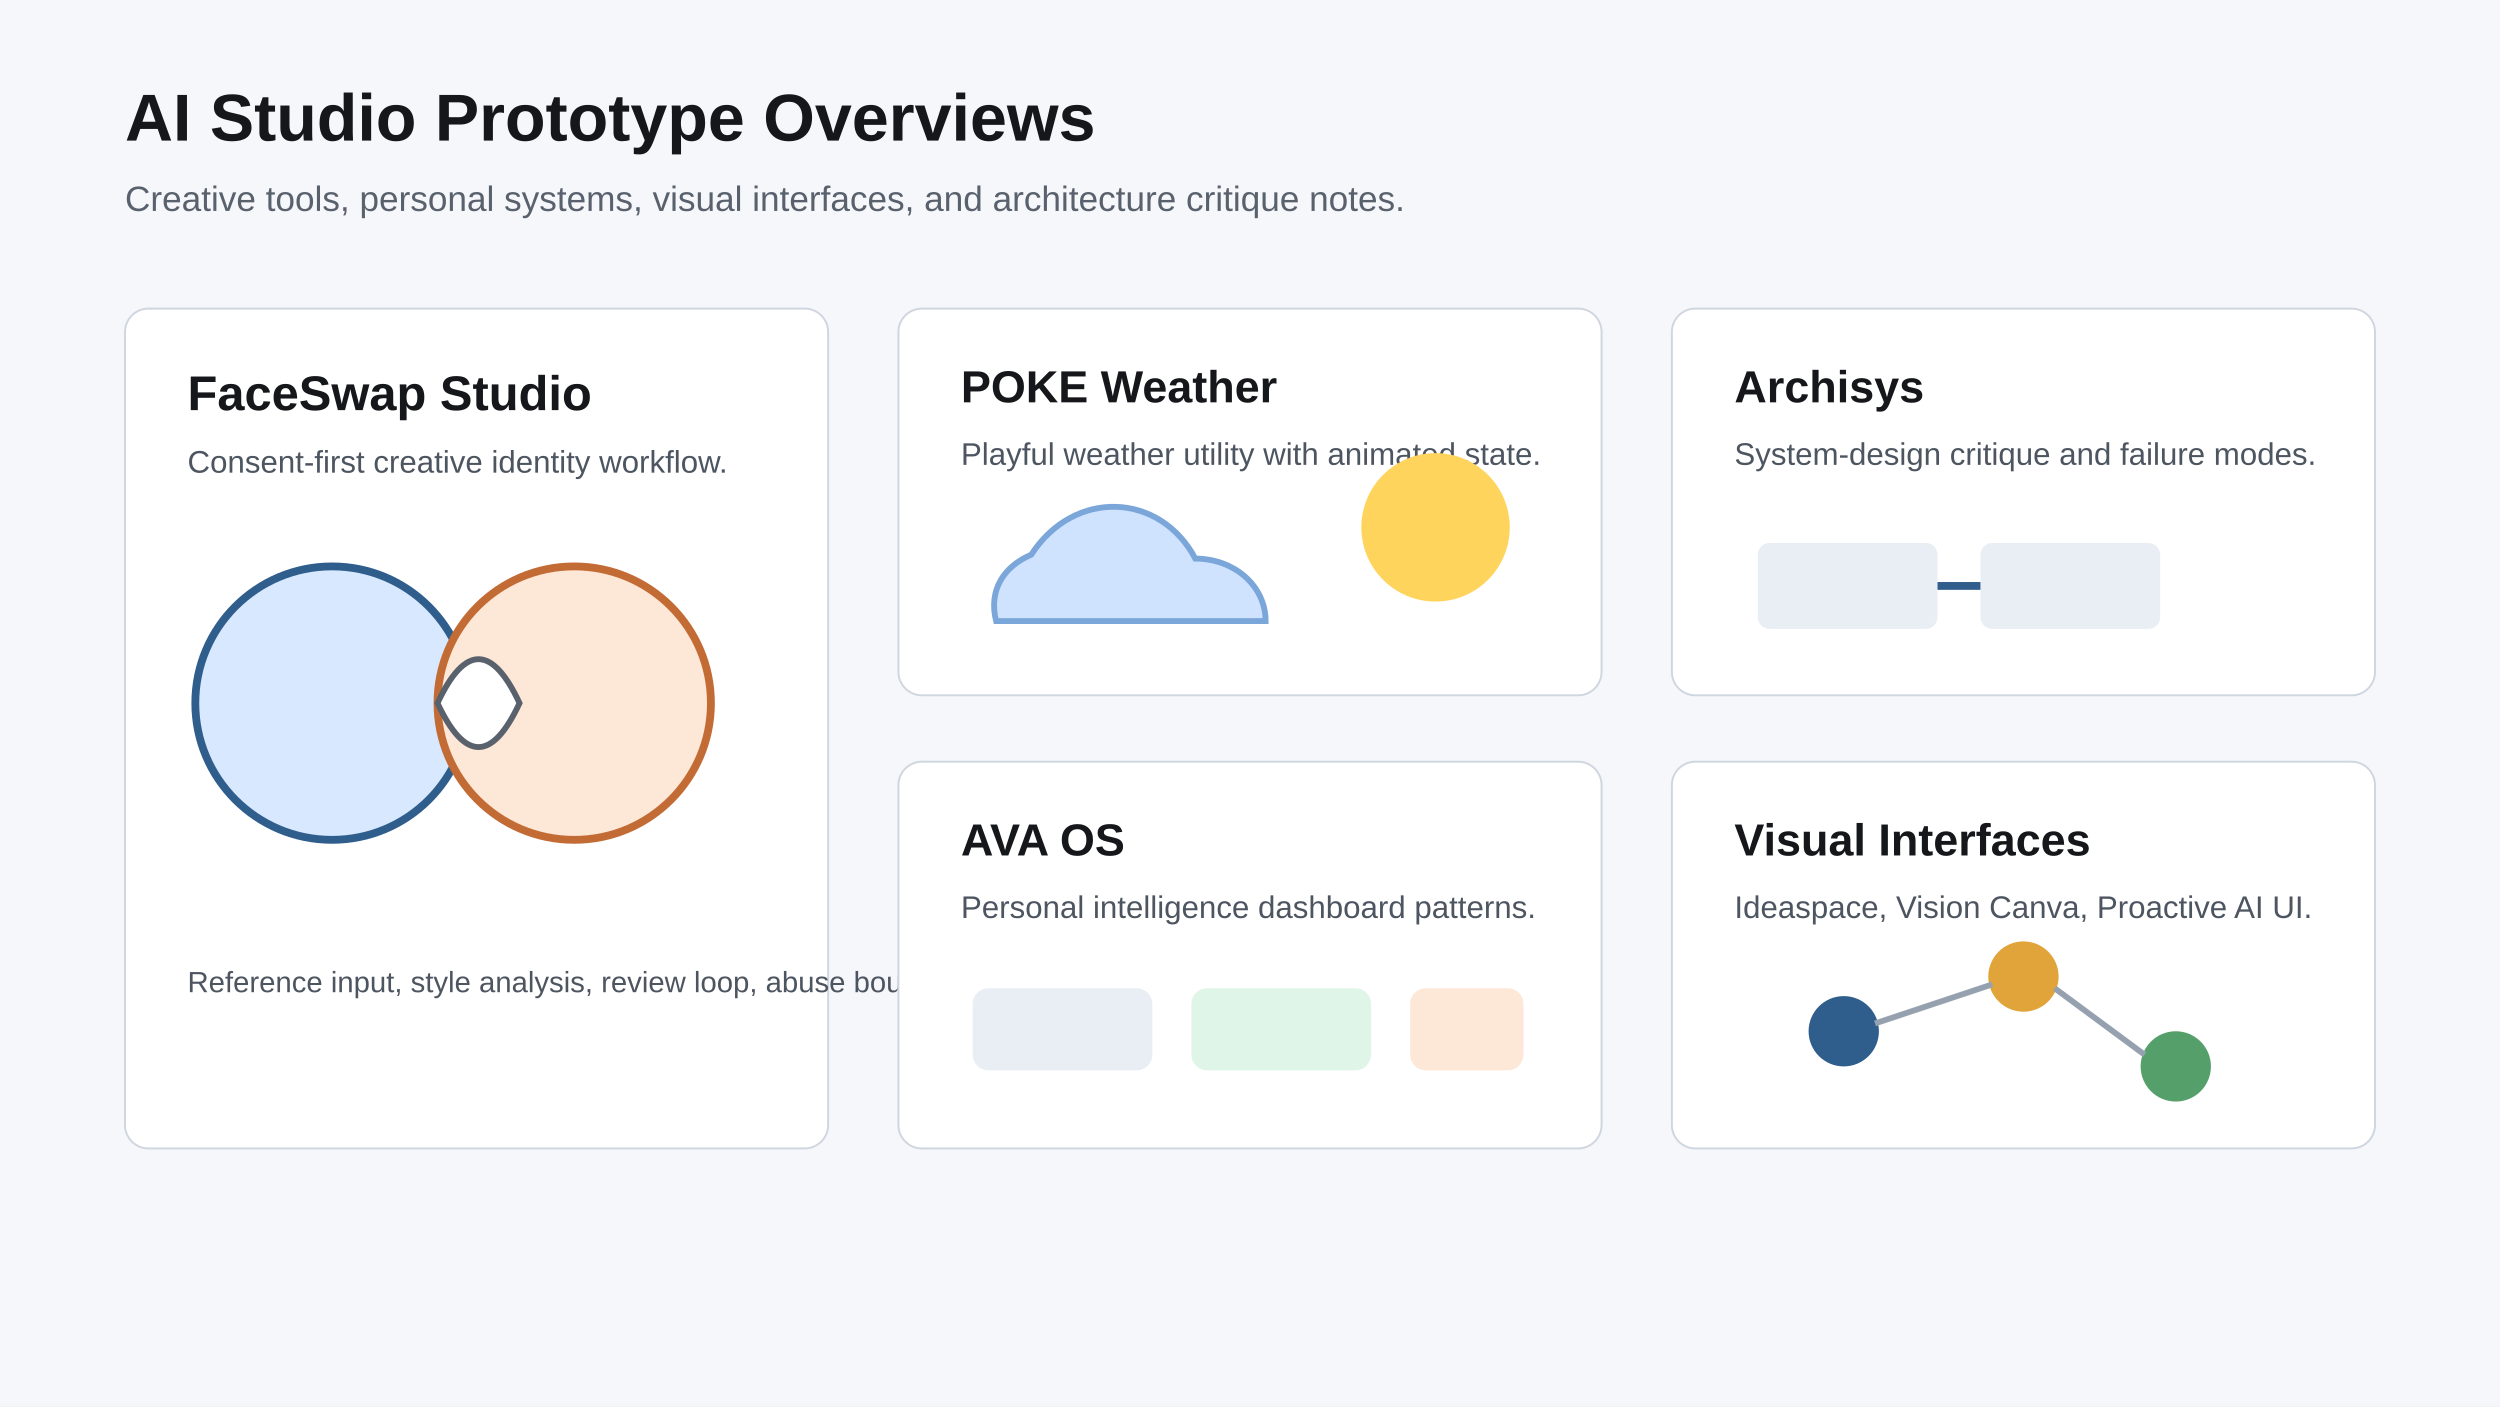
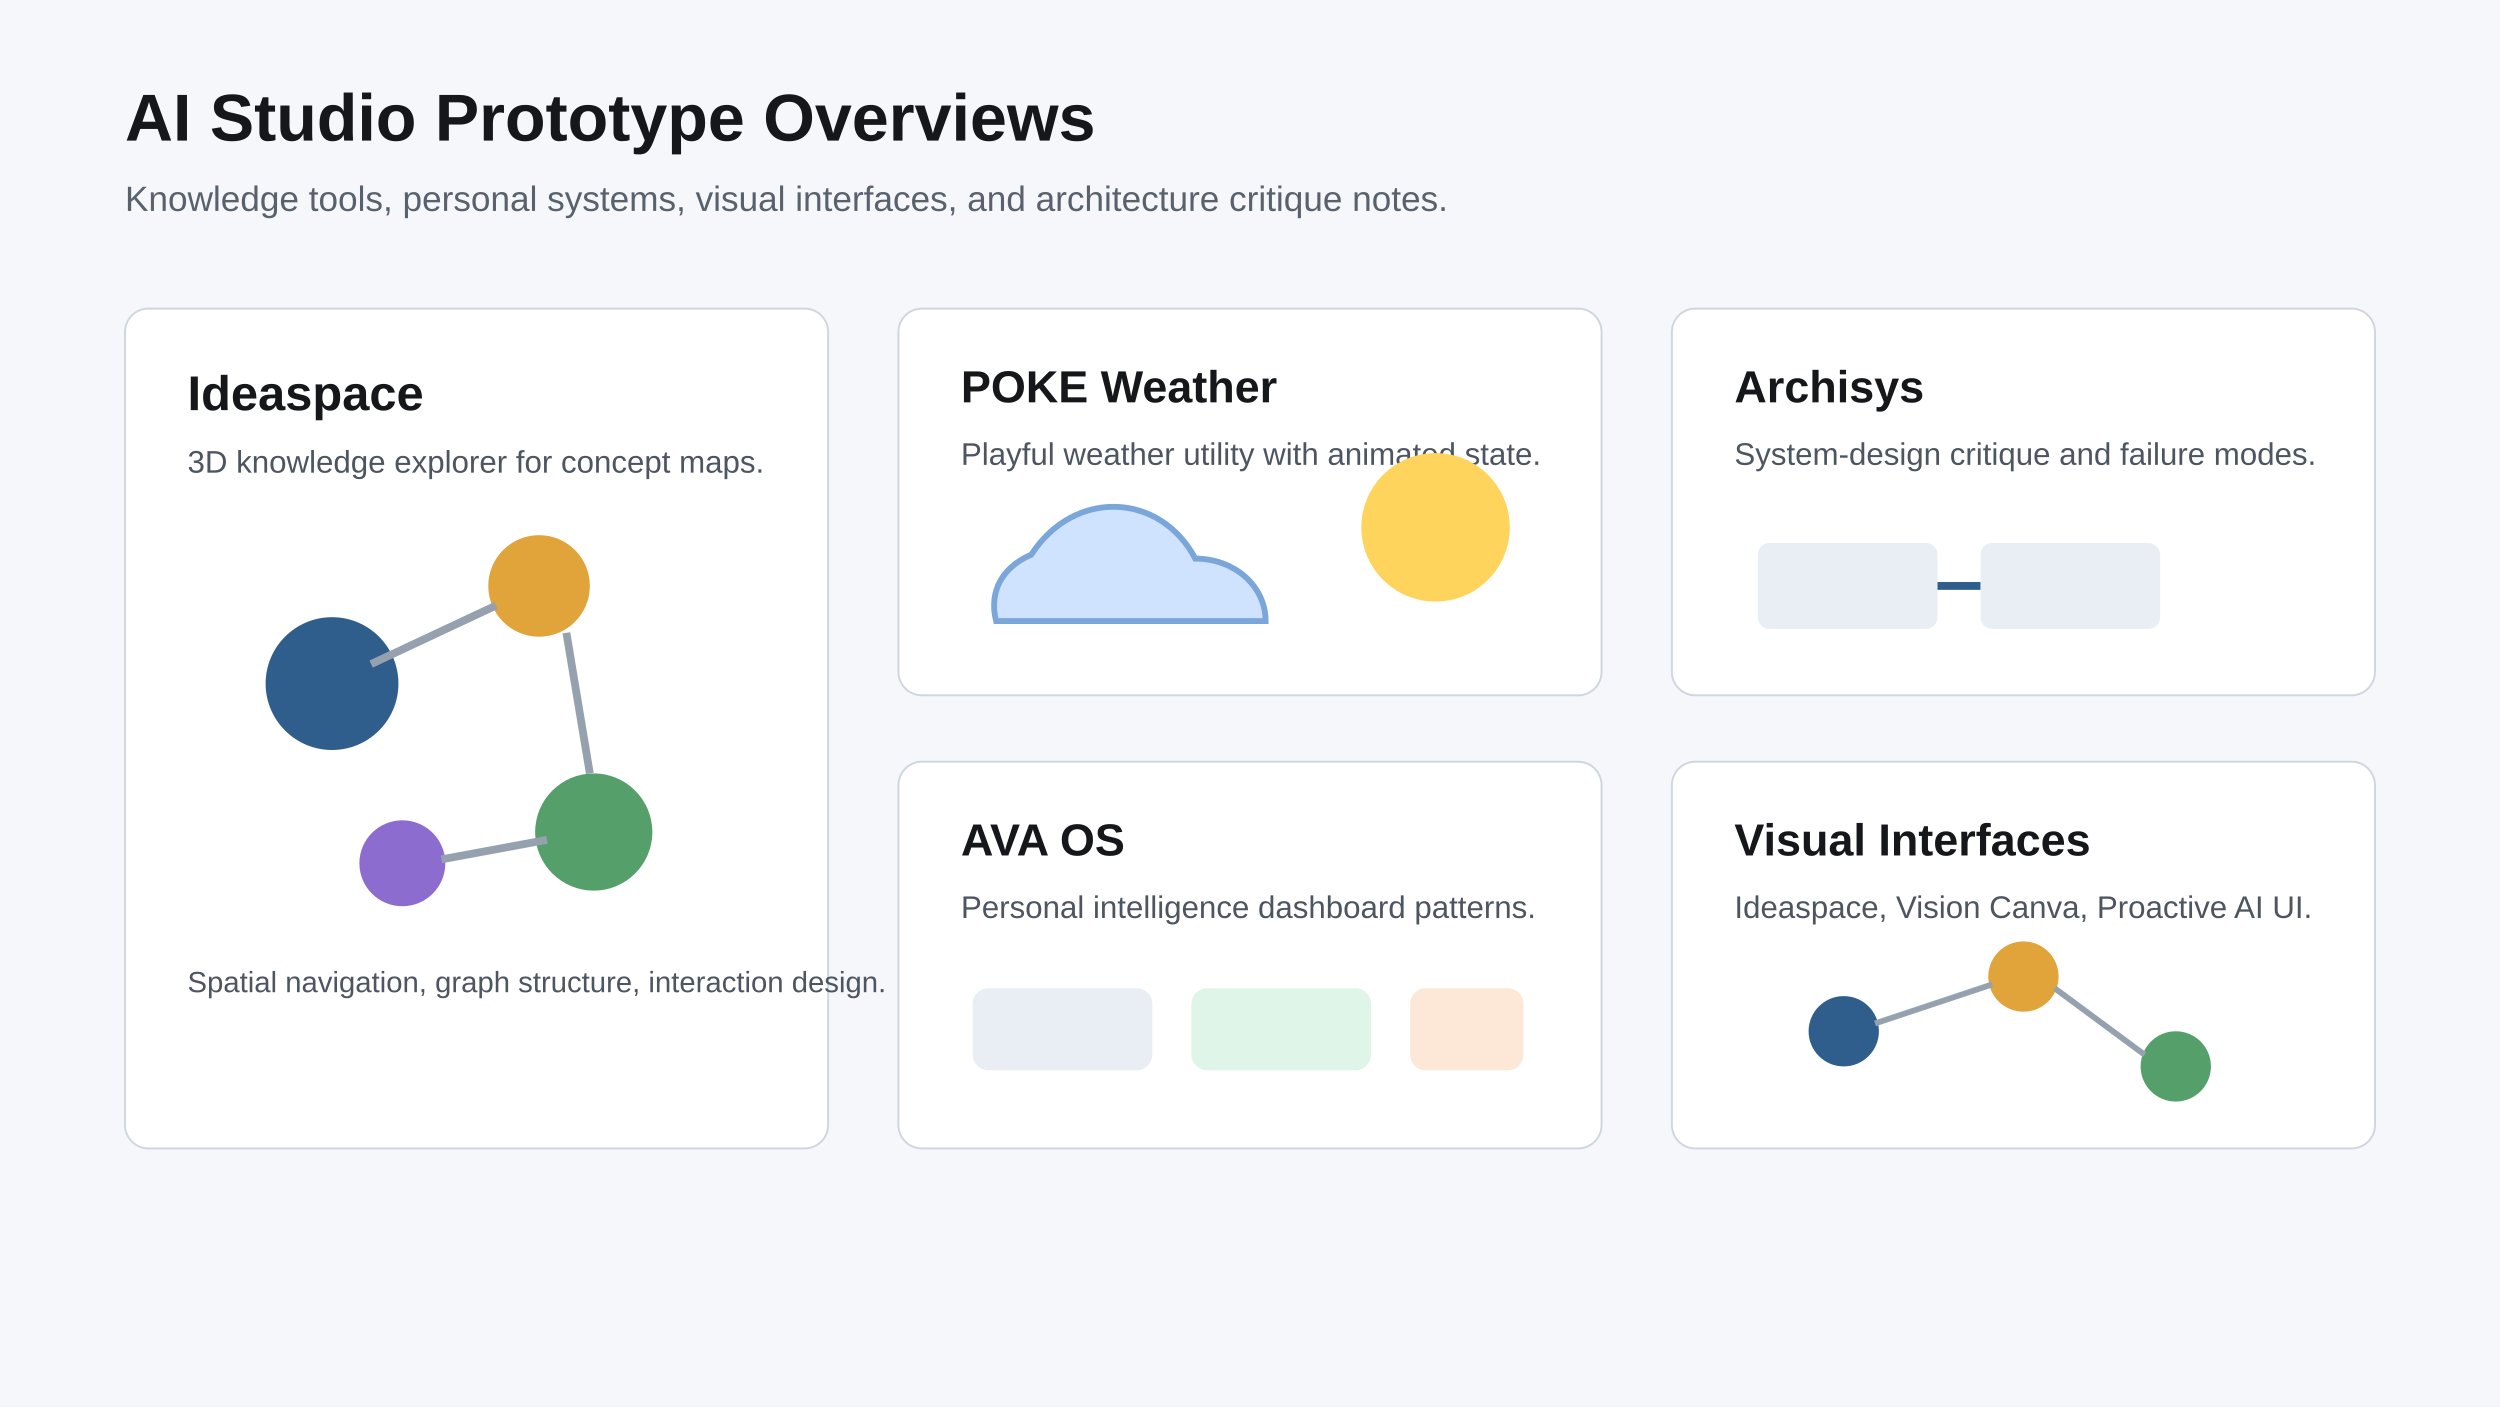
<svg xmlns="http://www.w3.org/2000/svg" width="1280" height="720" viewBox="0 0 1280 720" role="img" aria-labelledby="title desc">
  <rect width="1280" height="720" fill="#f5f7fb" />
  <text x="64" y="72" font-family="Arial, sans-serif" font-size="34" font-weight="700" fill="#15171a">AI Studio Prototype Overviews</text>
-   <text x="64" y="108" font-family="Arial, sans-serif" font-size="18" fill="#59616d">Creative tools, personal systems, visual interfaces, and architecture critique notes.</text>
+   <text x="64" y="108" font-family="Arial, sans-serif" font-size="18" fill="#59616d">Knowledge tools, personal systems, visual interfaces, and architecture critique notes.</text>
  <g font-family="Arial, sans-serif">
    <rect x="64" y="158" width="360" height="430" rx="12" fill="#ffffff" stroke="#cfd6df" />
-     <text x="96" y="210" font-size="25" font-weight="700" fill="#15171a">FaceSwap Studio</text>
-     <text x="96" y="242" font-size="16" fill="#4d5560">Consent-first creative identity workflow.</text>
-     <circle cx="170" cy="360" r="70" fill="#d8e9ff" stroke="#2f5d8c" stroke-width="4" />
-     <circle cx="294" cy="360" r="70" fill="#fde7d7" stroke="#c36b35" stroke-width="4" />
-     <path d="M224 360 C238 330 252 330 266 360 C252 390 238 390 224 360 Z" fill="#ffffff" stroke="#59616d" stroke-width="3" />
-     <text x="96" y="508" font-size="15" fill="#4d5560">Reference input, style analysis, review loop, abuse boundary.</text>
+     <text x="96" y="210" font-size="25" font-weight="700" fill="#15171a">Ideaspace</text>
+     <text x="96" y="242" font-size="16" fill="#4d5560">3D knowledge explorer for concept maps.</text>
+     <circle cx="170" cy="350" r="34" fill="#2f5d8c" />
+     <circle cx="276" cy="300" r="26" fill="#e0a43a" />
+     <circle cx="304" cy="426" r="30" fill="#55a06a" />
+     <circle cx="206" cy="442" r="22" fill="#8d6ccf" />
+     <line x1="190" y1="340" x2="254" y2="310" stroke="#95a1af" stroke-width="4" />
+     <line x1="290" y1="324" x2="302" y2="396" stroke="#95a1af" stroke-width="4" />
+     <line x1="280" y1="430" x2="226" y2="440" stroke="#95a1af" stroke-width="4" />
+     <text x="96" y="508" font-size="15" fill="#4d5560">Spatial navigation, graph structure, interaction design.</text>
    <rect x="460" y="158" width="360" height="198" rx="12" fill="#ffffff" stroke="#cfd6df" />
    <text x="492" y="206" font-size="23" font-weight="700" fill="#15171a">POKE Weather</text>
    <text x="492" y="238" font-size="16" fill="#4d5560">Playful weather utility with animated state.</text>
    <circle cx="735" cy="270" r="38" fill="#ffd45d" />
    <path d="M528 284 C550 250 594 252 612 286 C632 286 648 300 648 318 L510 318 C506 302 514 290 528 284 Z" fill="#cfe3ff" stroke="#7ba6d9" stroke-width="3" />
    <rect x="460" y="390" width="360" height="198" rx="12" fill="#ffffff" stroke="#cfd6df" />
    <text x="492" y="438" font-size="23" font-weight="700" fill="#15171a">AVA OS</text>
    <text x="492" y="470" font-size="16" fill="#4d5560">Personal intelligence dashboard patterns.</text>
    <rect x="498" y="506" width="92" height="42" rx="8" fill="#e9eef5" />
    <rect x="610" y="506" width="92" height="42" rx="8" fill="#dff5e7" />
    <rect x="722" y="506" width="58" height="42" rx="8" fill="#fde7d7" />
    <rect x="856" y="158" width="360" height="198" rx="12" fill="#ffffff" stroke="#cfd6df" />
    <text x="888" y="206" font-size="23" font-weight="700" fill="#15171a">Archisys</text>
    <text x="888" y="238" font-size="16" fill="#4d5560">System-design critique and failure modes.</text>
    <rect x="900" y="278" width="92" height="44" rx="6" fill="#e9eef5" />
    <rect x="1014" y="278" width="92" height="44" rx="6" fill="#e9eef5" />
    <line x1="992" y1="300" x2="1014" y2="300" stroke="#2f5d8c" stroke-width="4" />
    <rect x="856" y="390" width="360" height="198" rx="12" fill="#ffffff" stroke="#cfd6df" />
    <text x="888" y="438" font-size="23" font-weight="700" fill="#15171a">Visual Interfaces</text>
    <text x="888" y="470" font-size="16" fill="#4d5560">Ideaspace, Vision Canva, Proactive AI UI.</text>
    <circle cx="944" cy="528" r="18" fill="#2f5d8c" />
    <circle cx="1036" cy="500" r="18" fill="#e0a43a" />
    <circle cx="1114" cy="546" r="18" fill="#55a06a" />
    <line x1="960" y1="524" x2="1020" y2="504" stroke="#95a1af" stroke-width="3" />
    <line x1="1052" y1="506" x2="1098" y2="540" stroke="#95a1af" stroke-width="3" />
  </g>
</svg>
